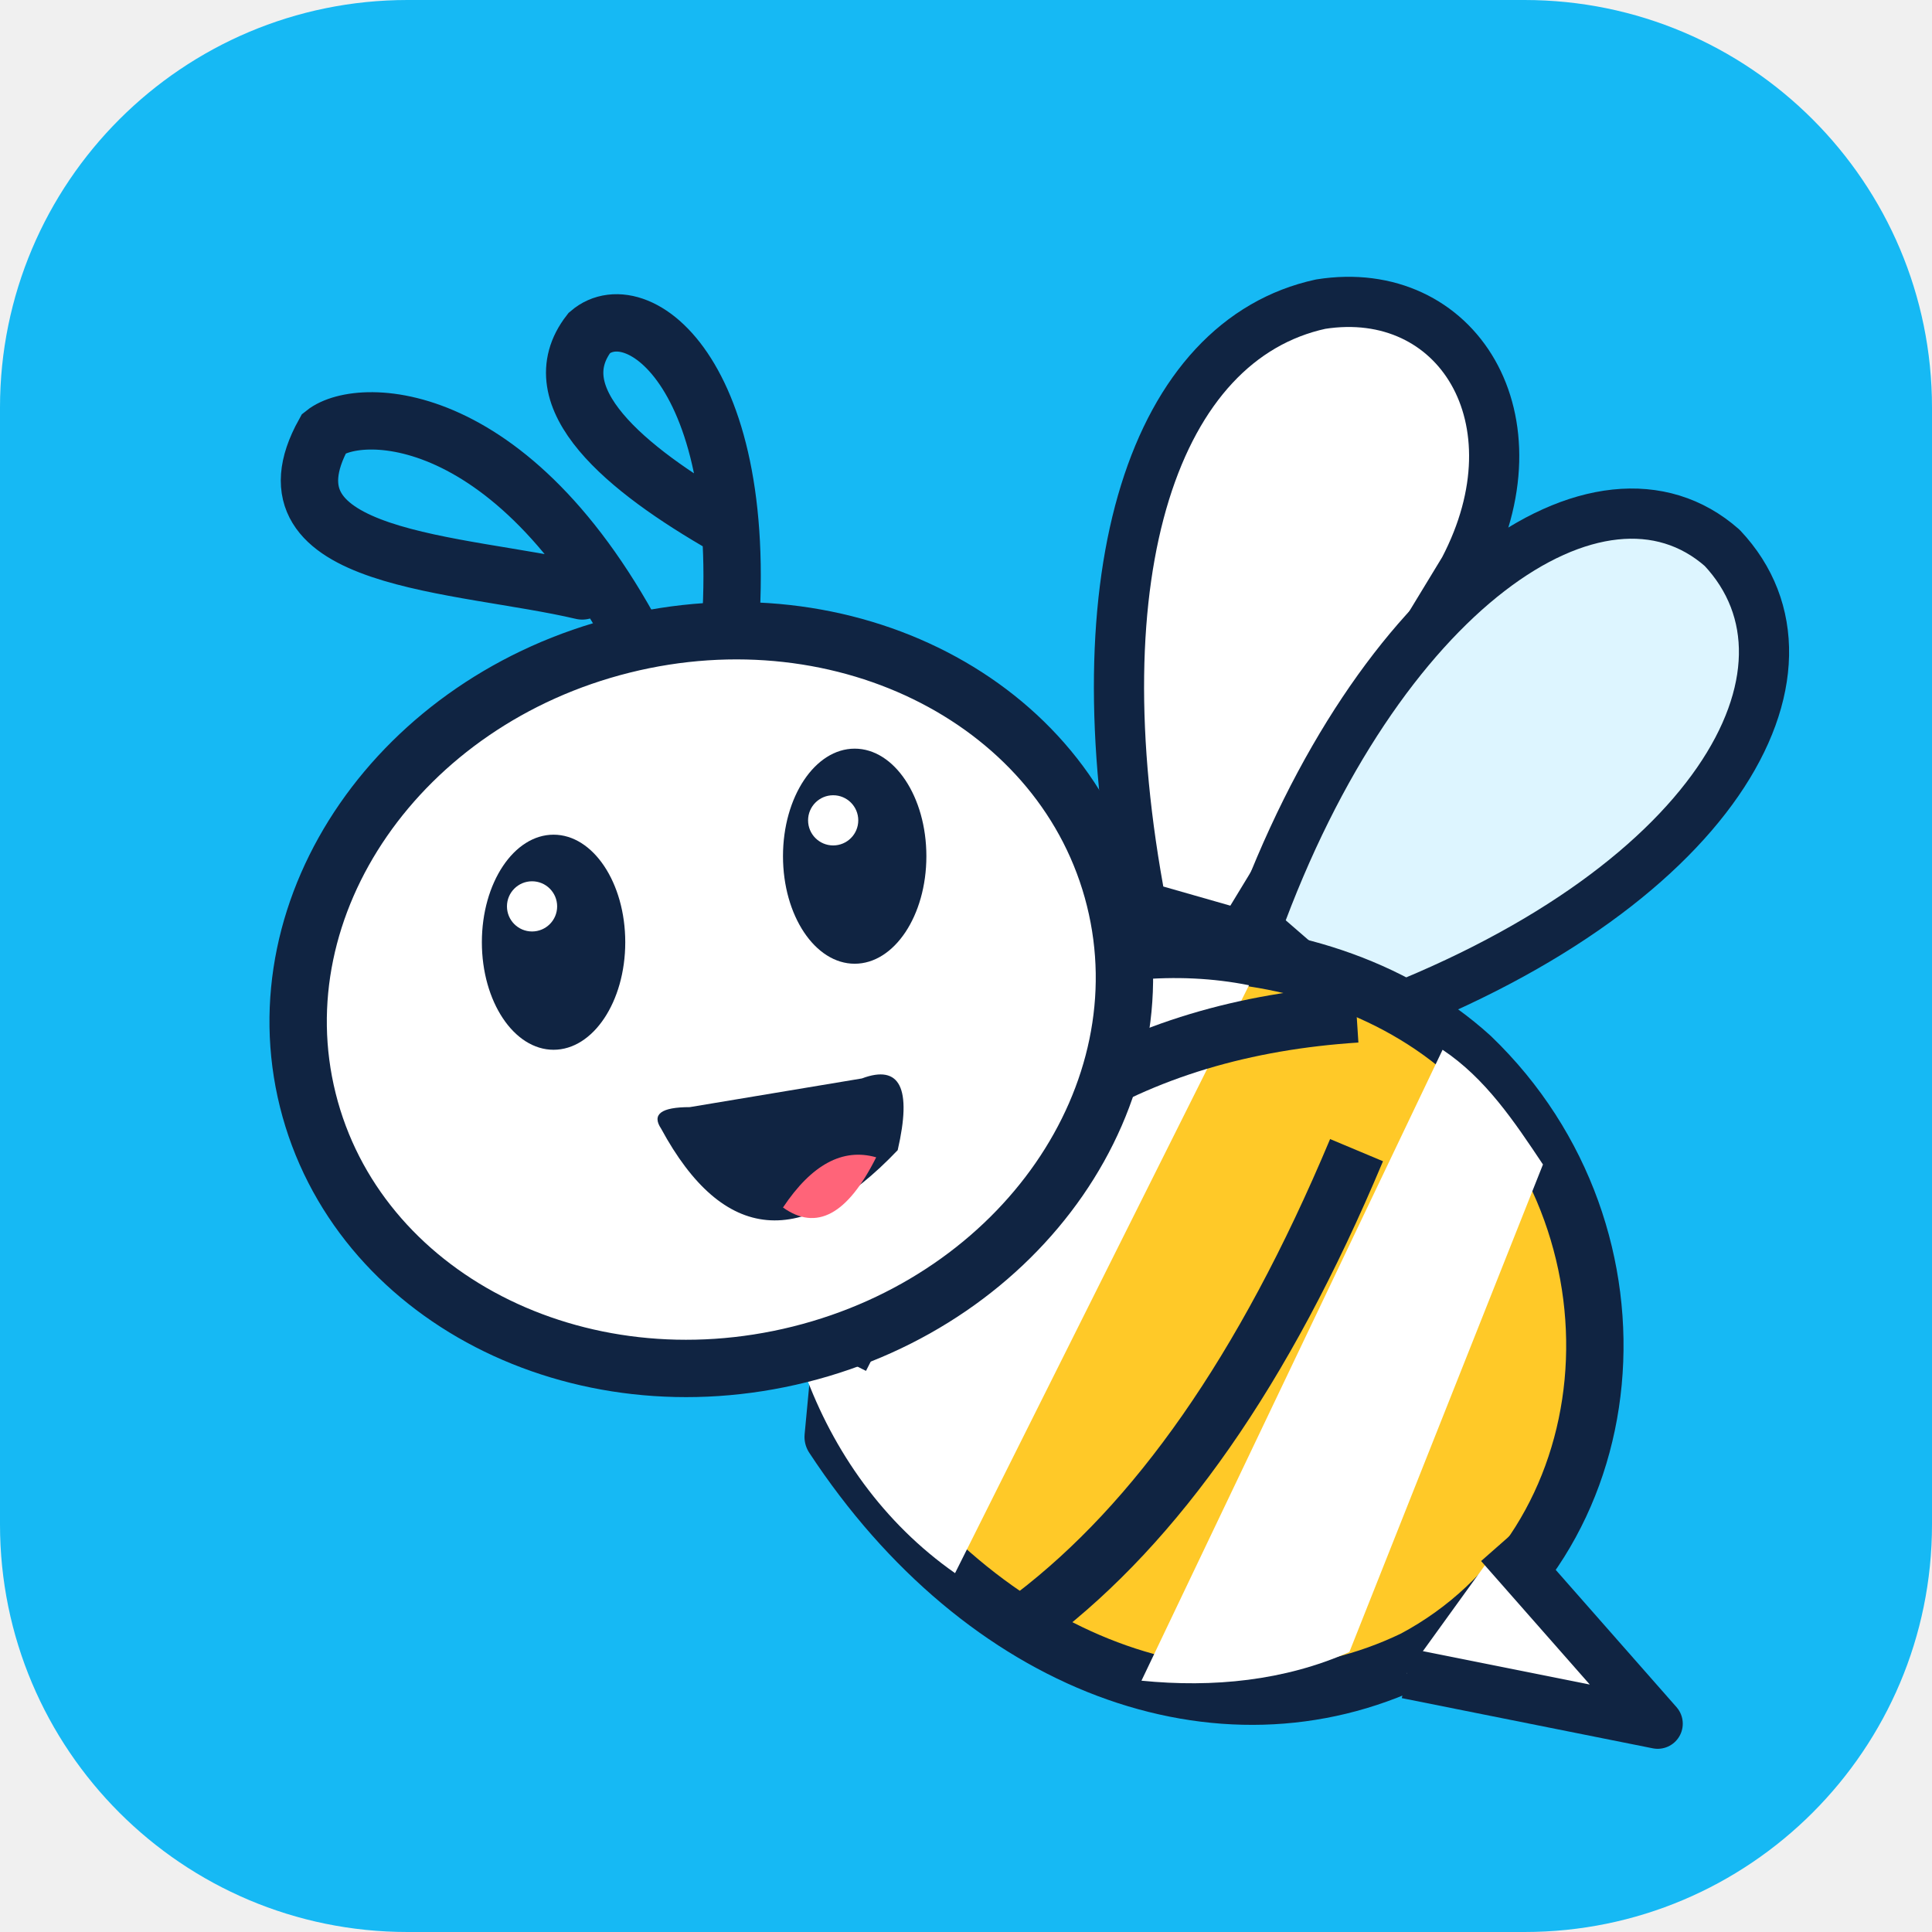
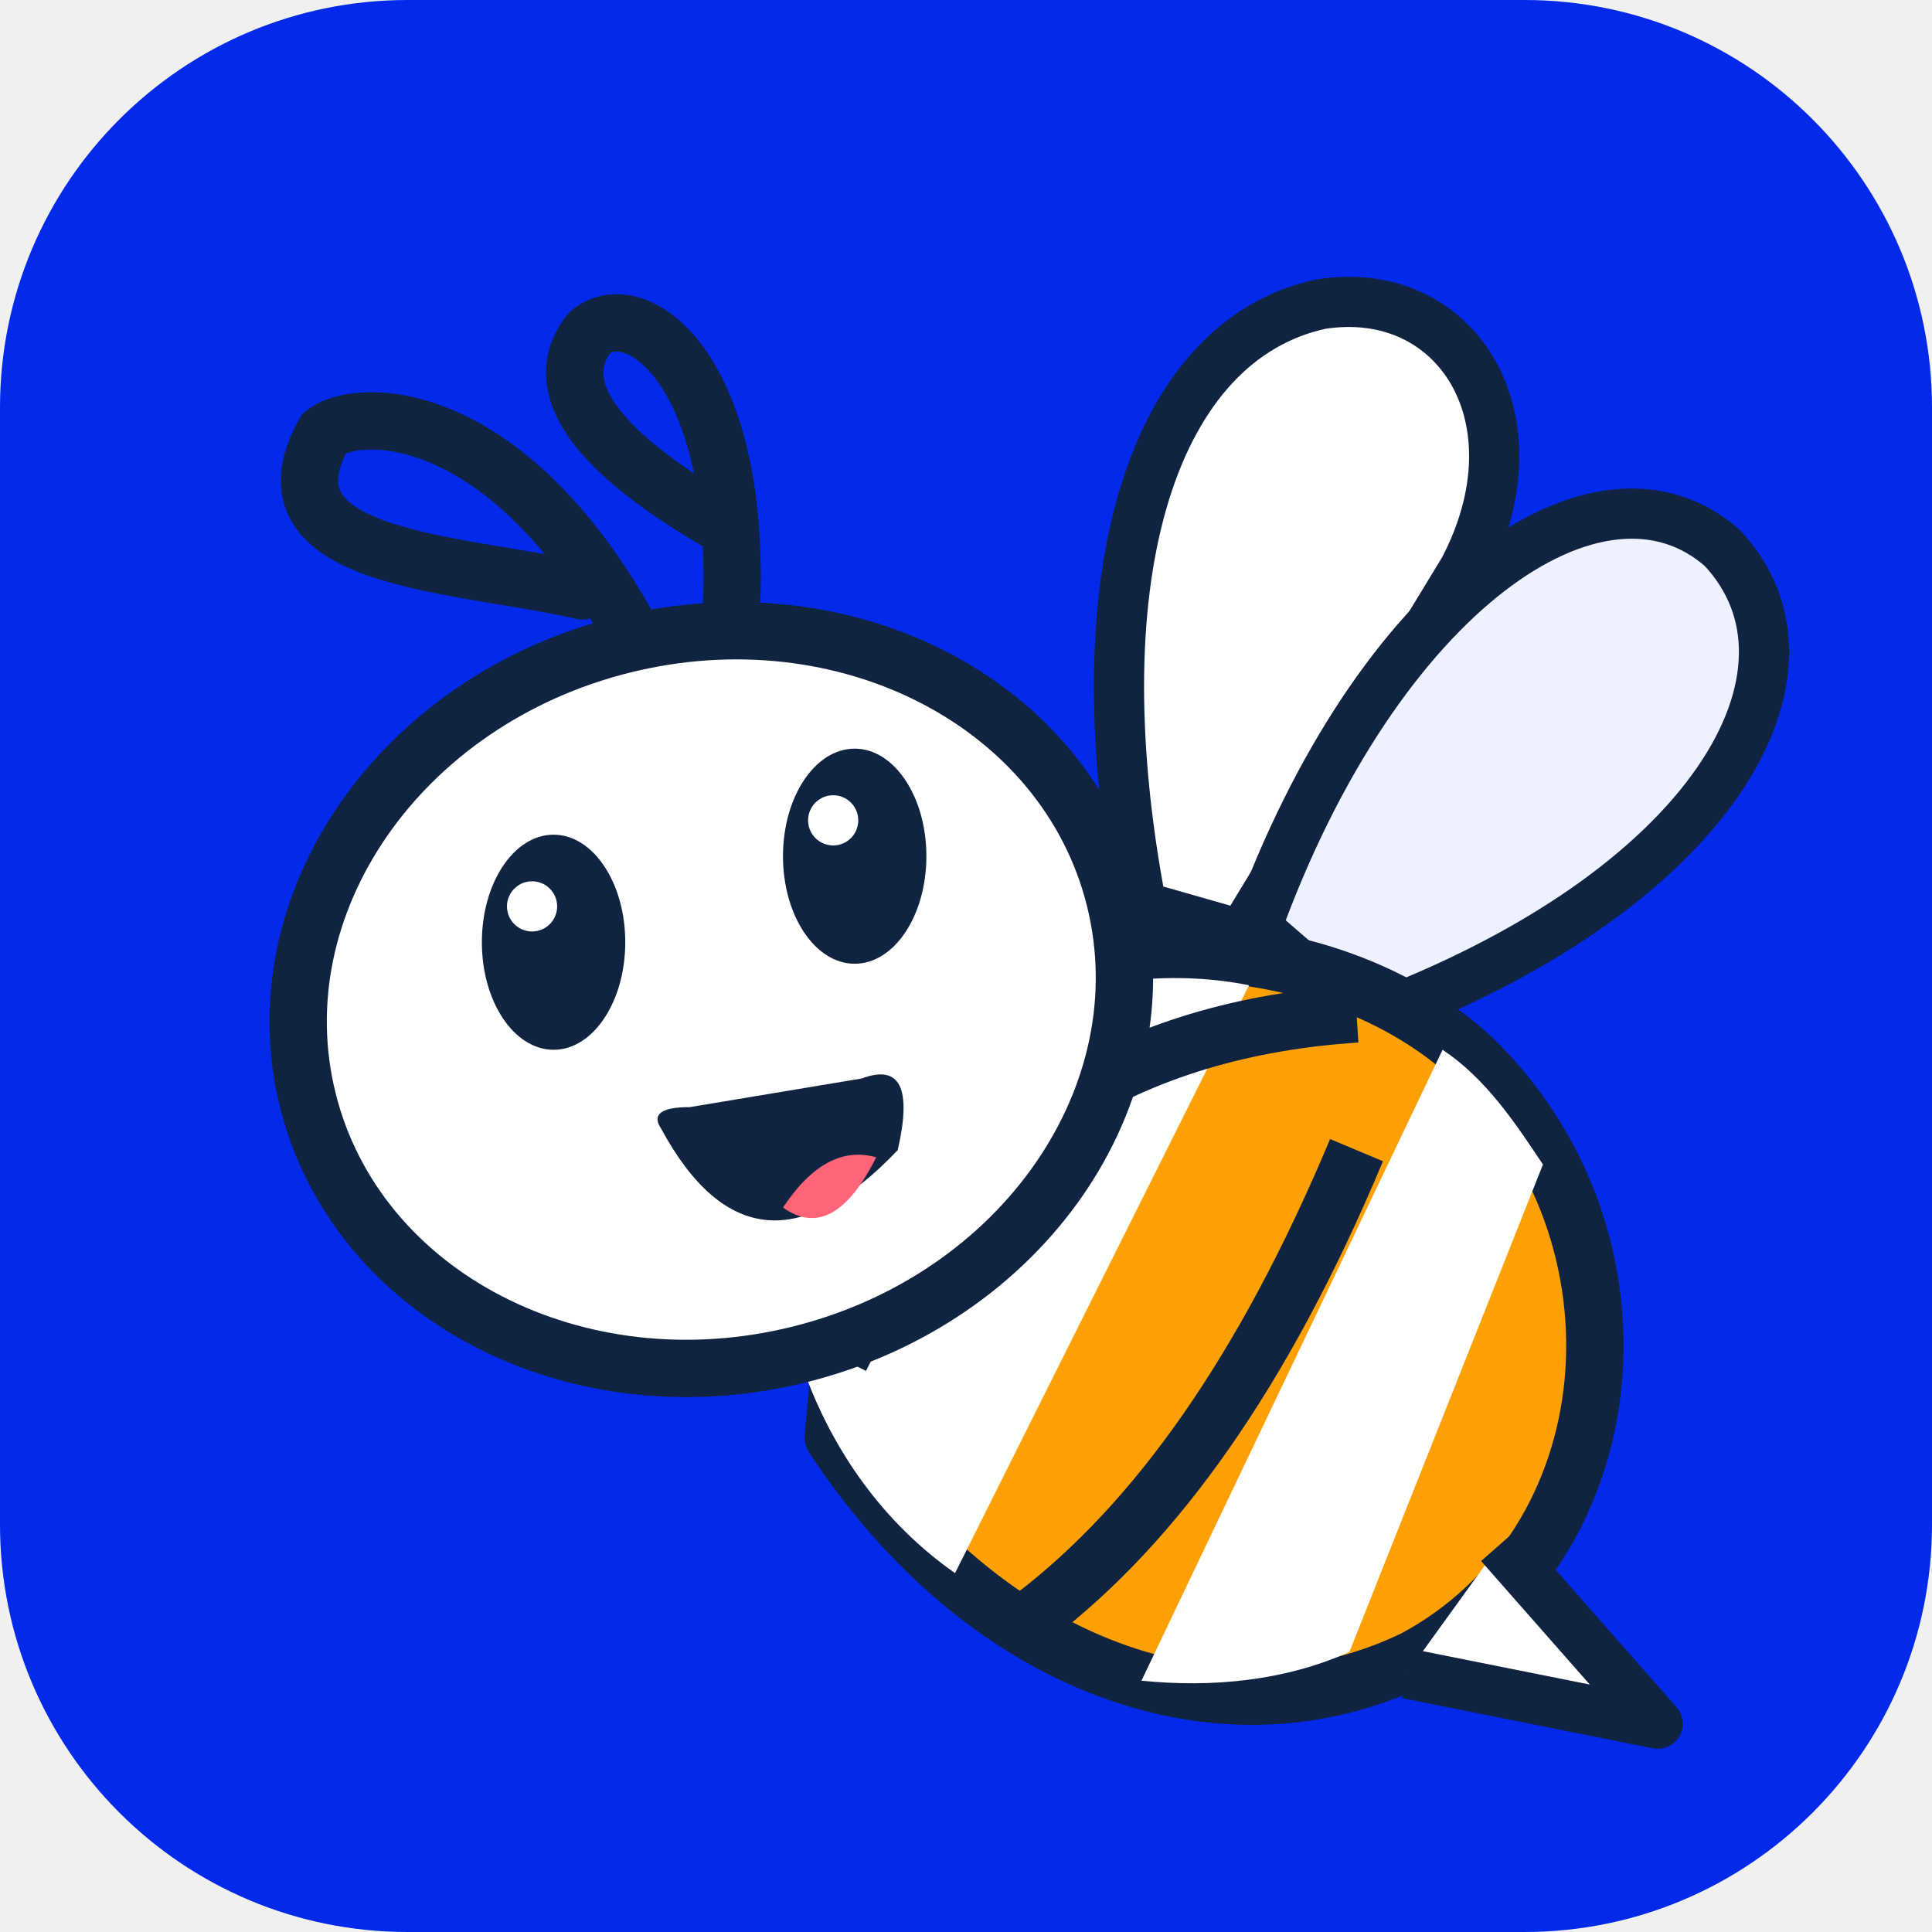
<svg xmlns="http://www.w3.org/2000/svg" viewBox="0 0 256 256" role="img" aria-label="IBEE">
-   <rect width="256" height="256" rx="54" fill="#16B9F4" />
+   <rect width="256" height="256" rx="54" fill="#032AEA" />
  <g transform="translate(4 8) scale(.95)">
    <path d="M87 86C69 48 46 48 41 52c-10 18 19 18 36 22m20 12C102 45 85 32 78 38c-7 9 5 19 19 27" fill="none" stroke="#102442" stroke-width="8" stroke-linecap="round" />
    <path d="M155 118c-9-47 2-79 25-84 19-3 31 16 20 37l-31 51z" fill="#fff" stroke="#102442" stroke-width="7" stroke-linejoin="round" />
-     <path d="M171 121c17-47 48-68 65-53 16 17-1 48-50 66z" fill="#DDF5FF" stroke="#102442" stroke-width="7" stroke-linejoin="round" />
-     <path d="M117 139c22-19 62-20 84 0 26 25 22 68-8 84-27 13-60 1-81-31z" fill="#FFC928" stroke="#102442" stroke-width="8" stroke-linejoin="round" />
+     <path d="M171 121c17-47 48-68 65-53 16 17-1 48-50 66z" fill="#EEF1FF" stroke="#102442" stroke-width="7" stroke-linejoin="round" />
+     <path d="M117 139c22-19 62-20 84 0 26 25 22 68-8 84-27 13-60 1-81-31z" fill="#FDA003" stroke="#102442" stroke-width="8" stroke-linejoin="round" />
    <path d="M137 132c12-4 23-5 33-3l-41 82c-10-7-17-17-21-28zM197 138c6 4 10 10 14 16l-27 68c-9 4-19 5-29 4z" fill="#fff" />
    <path d="M113 181c16-32 41-46 72-48m-45 84c17-13 32-34 45-65" fill="none" stroke="#102442" stroke-width="8" />
    <path d="m205 207 22 25-35-7" fill="#fff" stroke="#102442" stroke-width="7" stroke-linejoin="round" />
    <ellipse cx="95" cy="131" rx="58" ry="51" transform="rotate(-14 95 131)" fill="#fff" stroke="#102442" stroke-width="8" />
    <ellipse cx="73" cy="123" rx="10" ry="15" fill="#102442" />
    <ellipse cx="115" cy="111" rx="10" ry="15" fill="#102442" />
    <circle cx="70" cy="118" r="3.5" fill="#fff" />
    <circle cx="112" cy="106" r="3.5" fill="#fff" />
    <path d="M88 149q13 24 33 3 3-13-5-10l-24 4q-6 0-4 3" fill="#102442" />
    <path d="M105 160q6-9 13-7-6 12-13 7" fill="#FF6479" />
  </g>
</svg>
